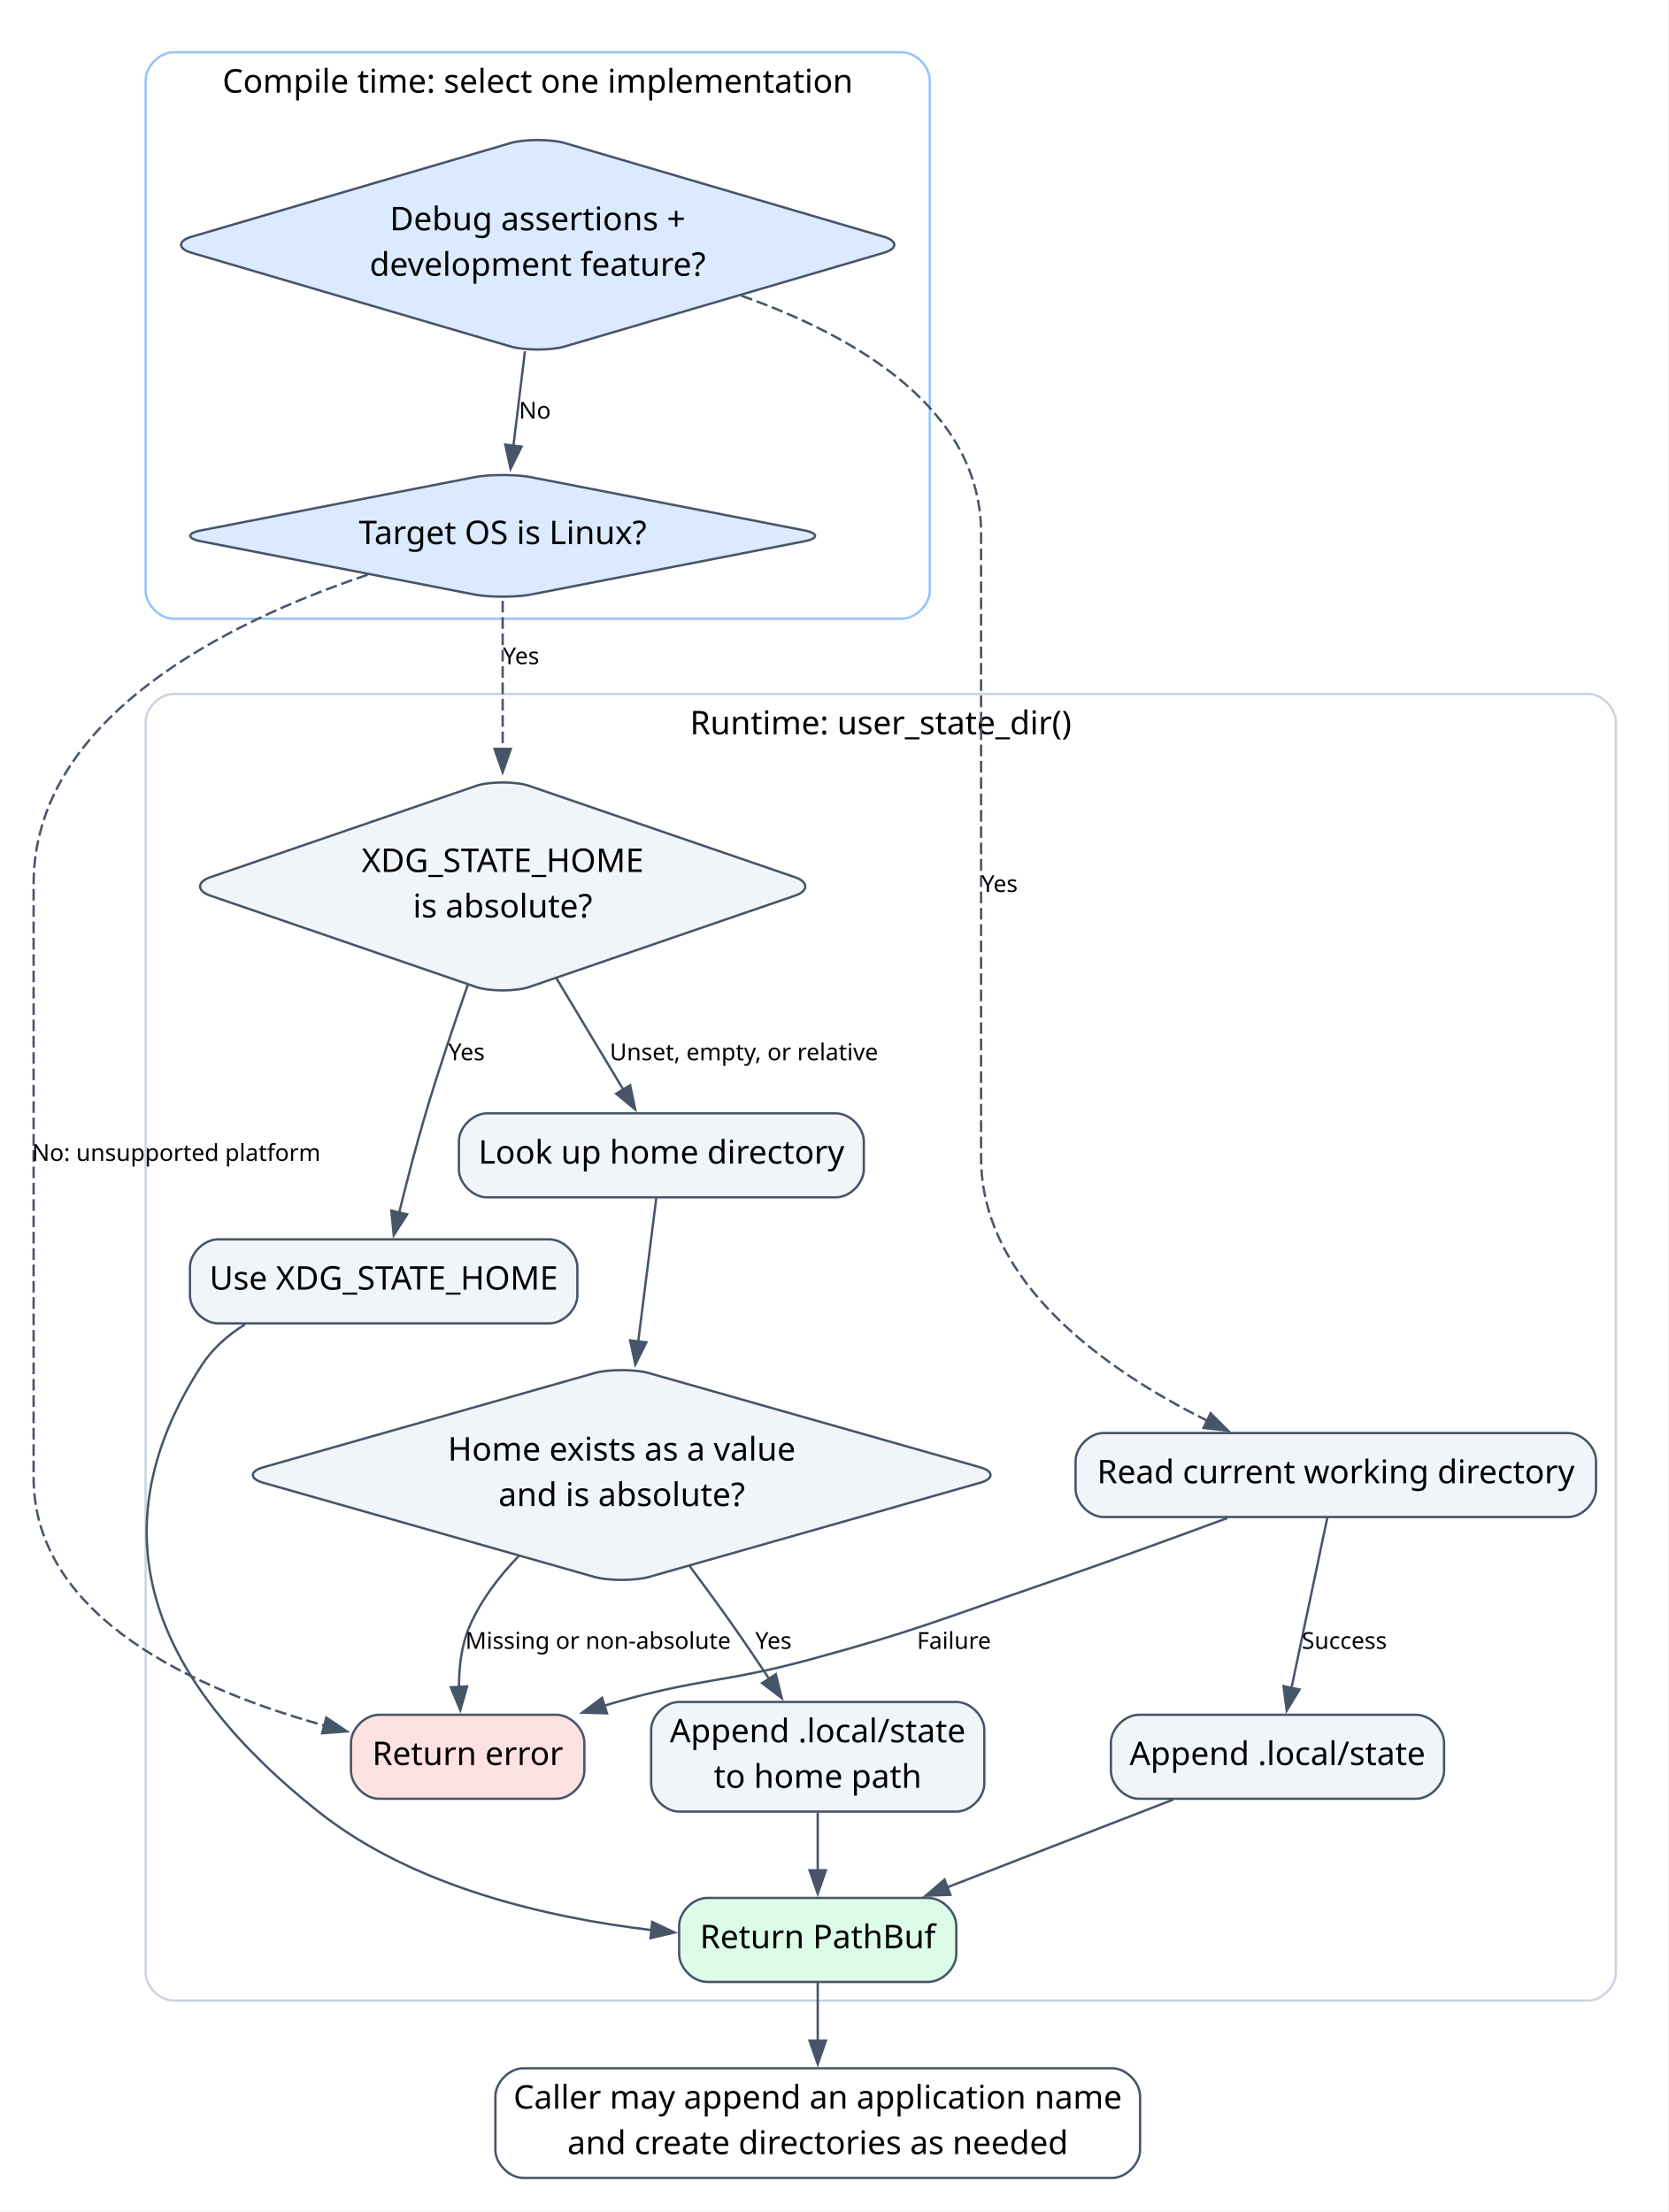
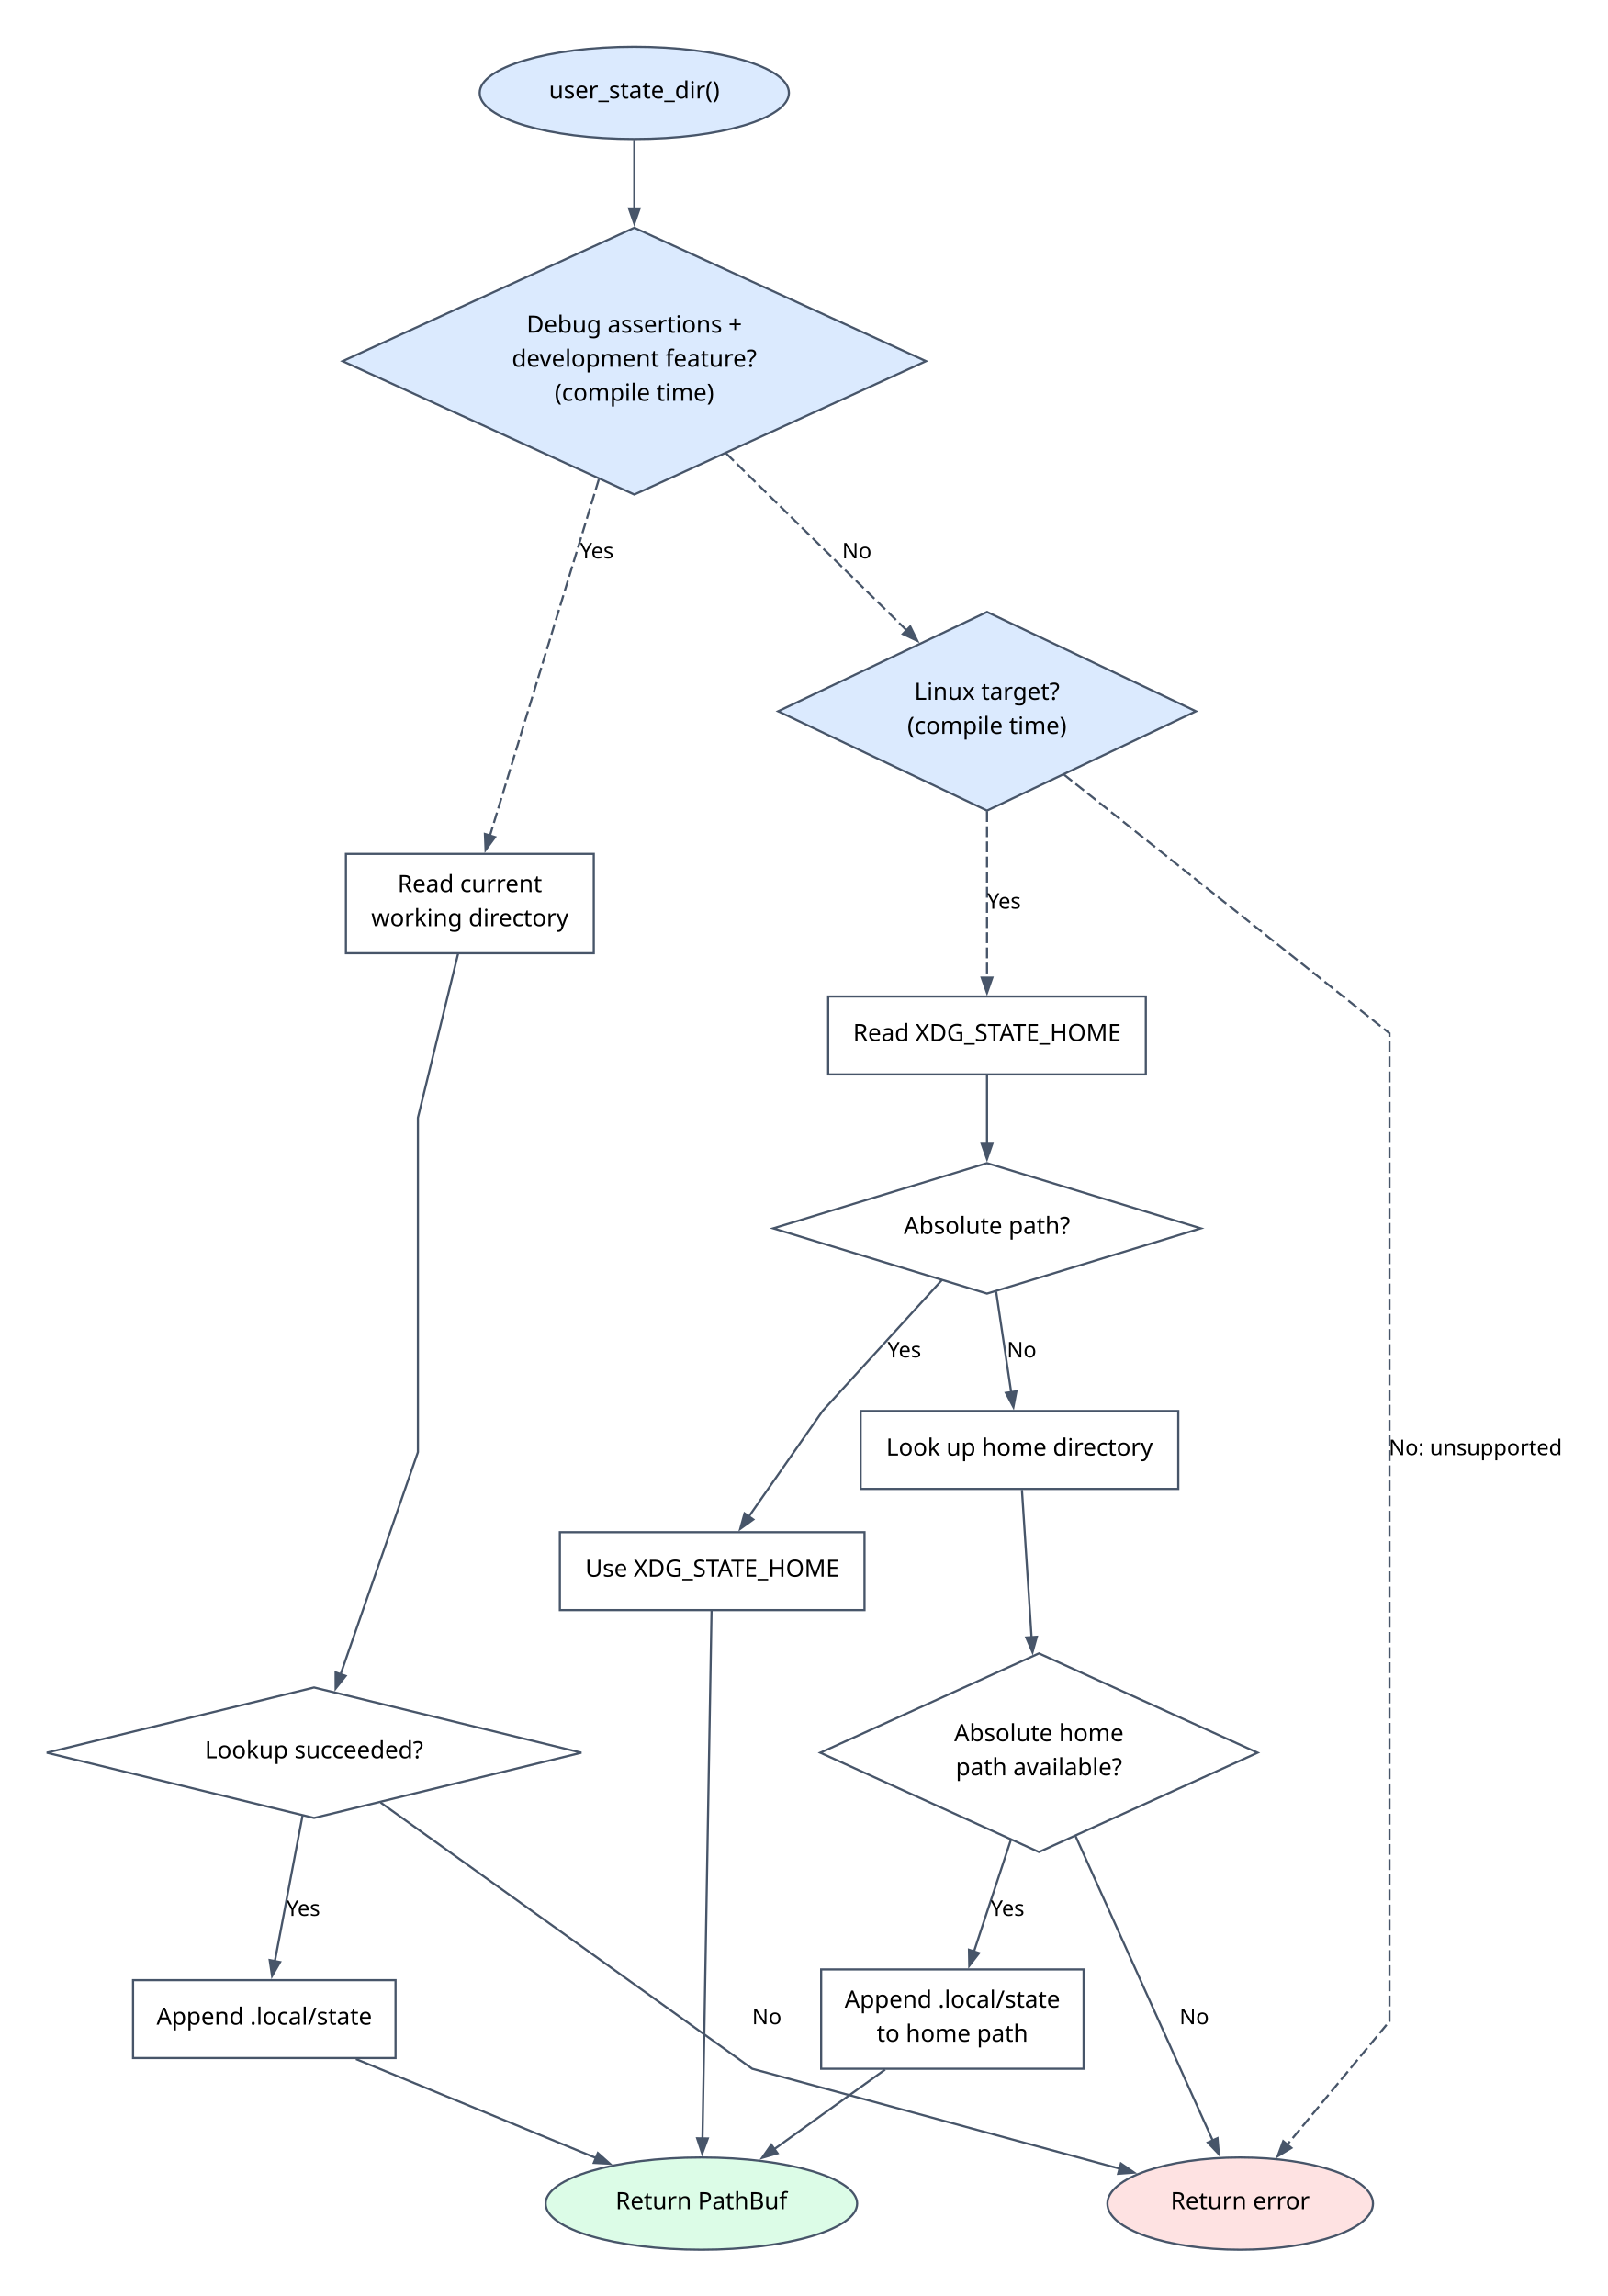
- <svg xmlns="http://www.w3.org/2000/svg" width="715pt" height="1264" viewBox="0 0 715 948">
-   <g class="graph" transform="translate(14.4 933.4)">
-     <path fill="#fff" d="M-14.4 14.4v-947.8h714.8V14.4z" />
-     <g class="cluster">
-       <path fill="#fff" stroke="#93c5fd" d="M60-668.25h312c6 0 12-6 12-12V-899c0-6-6-12-12-12H60c-6 0-12 6-12 12v218.75c0 6 6 12 12 12" />
-       <text xml:space="preserve" x="216" y="-893.7" font-family="sans-serif" font-size="14" text-anchor="middle">Compile time: select one implementation</text>
-     </g>
-     <g class="cluster">
-       <path fill="#fff" stroke="#cbd5e1" d="M60-76h606c6 0 12-6 12-12v-536c0-6-6-12-12-12H60c-6 0-12 6-12 12v536c0 6 6 12 12 12" />
-       <text xml:space="preserve" x="363" y="-618.7" font-family="sans-serif" font-size="14" text-anchor="middle">Runtime: user_state_dir()</text>
+ <svg xmlns="http://www.w3.org/2000/svg" width="743pt" height="1061pt" viewBox="0 0 743 1061">
+   <g class="graph" transform="translate(21.6 1039.63)">
+     <path fill="#fff" d="M-21.6 21.6v-1061.23h743.24V21.6z" />
+     <g class="node">
+       <ellipse cx="271.54" cy="-996.71" fill="#dbeafe" stroke="#475569" rx="71.45" ry="21.32" />
+       <text xml:space="preserve" x="271.54" y="-994.13" font-family="sans-serif" font-size="11" text-anchor="middle">user_state_dir()</text>
    </g>
    <g class="node">
-       <path fill="#dbeafe" stroke="#475569" d="M204.49-872.12 67.51-831.88c-5.75 1.69-5.75 5.07 0 6.76l136.98 40.24c5.75 1.69 17.27 1.69 23.02 0l136.98-40.24c5.75-1.69 5.75-5.07 0-6.76l-136.98-40.24c-5.75-1.69-17.27-1.69-23.02 0" />
-       <text xml:space="preserve" x="216" y="-834.7" font-family="sans-serif" font-size="14" text-anchor="middle">Debug assertions +</text>
-       <text xml:space="preserve" x="216" y="-815.2" font-family="sans-serif" font-size="14" text-anchor="middle">development feature?</text>
+       <path fill="#dbeafe" stroke="#475569" d="m271.54-934.39-134.79 61.65 134.79 61.65 134.79-61.65z" />
+       <text xml:space="preserve" x="271.54" y="-885.91" font-family="sans-serif" font-size="11" text-anchor="middle">Debug assertions +</text>
+       <text xml:space="preserve" x="271.54" y="-870.16" font-family="sans-serif" font-size="11" text-anchor="middle">development feature?</text>
+       <text xml:space="preserve" x="271.54" y="-854.41" font-family="sans-serif" font-size="11" text-anchor="middle">(compile time)</text>
+     </g>
+     <g class="edge">
+       <path fill="none" stroke="#475569" d="M271.54-975.02v31.75" />
+       <path fill="#475569" stroke="#475569" d="m273.99-943.3-2.45 7-2.45-7z" />
    </g>
    <g class="node">
-       <path fill="#dbeafe" stroke="#475569" d="M189.22-728.96 71.53-706.04c-5.89 1.14-5.89 3.44 0 4.58l117.69 22.92c5.89 1.14 17.67 1.14 23.56 0l117.69-22.92c5.89-1.14 5.89-3.44 0-4.58l-117.69-22.92c-5.89-1.14-17.67-1.14-23.56 0" />
-       <text xml:space="preserve" x="201" y="-700.2" font-family="sans-serif" font-size="14" text-anchor="middle">Target OS is Linux?</text>
+       <path fill="#dbeafe" stroke="#475569" d="M434.54-756.84 338-710.94l96.54 45.9 96.54-45.9z" />
+       <text xml:space="preserve" x="434.54" y="-716.24" font-family="sans-serif" font-size="11" text-anchor="middle">Linux target?</text>
+       <text xml:space="preserve" x="434.54" y="-700.49" font-family="sans-serif" font-size="11" text-anchor="middle">(compile time)</text>
    </g>
    <g class="edge">
-       <path fill="none" stroke="#475569" d="M210.54-782.84c-1.63 13.33-3.39 27.8-4.96 40.62" />
-       <path fill="#475569" stroke="#475569" d="m209.08-741.99-4.69 9.5-2.26-10.35z" />
-       <text xml:space="preserve" x="214.8" y="-754" font-family="sans-serif" font-size="10" text-anchor="middle">No</text>
+       <path fill="none" stroke="#475569" stroke-dasharray="5,2" d="M313.94-830.17c25.94 25.43 58.8 57.64 83.66 82.02" />
+       <path fill="#475569" stroke="#475569" d="m399.06-750.15 3.28 6.65-6.71-3.16z" />
+       <text xml:space="preserve" x="374.39" y="-781.59" font-family="sans-serif" font-size="10" text-anchor="middle">No</text>
    </g>
    <g class="node">
-       <path fill="#f1f5f9" stroke="#475569" d="M657.5-319.25h-199c-6 0-12 6-12 12v12c0 6 6 12 12 12h199c6 0 12-6 12-12v-12c0-6-6-12-12-12" />
-       <text xml:space="preserve" x="558" y="-297.7" font-family="sans-serif" font-size="14" text-anchor="middle">Read current working directory</text>
+       <path fill="#fff" stroke="#475569" d="M252.81-645.04H138.27v45.9h114.54z" />
+       <text xml:space="preserve" x="195.54" y="-627.39" font-family="sans-serif" font-size="11" text-anchor="middle">Read current</text>
+       <text xml:space="preserve" x="195.54" y="-611.64" font-family="sans-serif" font-size="11" text-anchor="middle">working directory</text>
    </g>
    <g class="edge">
-       <path fill="none" stroke="#475569" stroke-dasharray="5,2" d="M303.21-806.69C353.16-789 406-757.77 406-704.75v267.5c0 53.59 53.46 91.1 96.98 112.75" />
-       <path fill="#475569" stroke="#475569" d="m504.34-327.73 7.51 7.48-10.53-1.16z" />
-       <text xml:space="preserve" x="413.88" y="-551.12" font-family="sans-serif" font-size="10" text-anchor="middle">Yes</text>
+       <path fill="none" stroke="#475569" stroke-dasharray="5,2" d="M255.14-818.09c-15.39 50.35-37.86 123.87-50.35 164.74" />
+       <path fill="#475569" stroke="#475569" d="m207.19-652.81-4.39 5.98-.3-7.41z" />
+       <text xml:space="preserve" x="254.22" y="-781.59" font-family="sans-serif" font-size="10" text-anchor="middle">Yes</text>
    </g>
    <g class="node">
-       <path fill="#f1f5f9" stroke="#475569" d="M189.65-596.6 75.6-557.4c-5.68 1.95-5.68 5.85 0 7.8l114.05 39.2c5.68 1.95 17.02 1.95 22.7 0l114.05-39.2c5.68-1.95 5.68-5.85 0-7.8l-114.05-39.2c-5.68-1.95-17.02-1.95-22.7 0" />
-       <text xml:space="preserve" x="201" y="-559.7" font-family="sans-serif" font-size="14" text-anchor="middle">XDG_STATE_HOME</text>
-       <text xml:space="preserve" x="201" y="-540.2" font-family="sans-serif" font-size="14" text-anchor="middle">is absolute?</text>
+       <path fill="#fff" stroke="#475569" d="M507.93-579.14H361.14v36h146.79z" />
+       <text xml:space="preserve" x="434.54" y="-558.56" font-family="sans-serif" font-size="11" text-anchor="middle">Read XDG_STATE_HOME</text>
    </g>
    <g class="edge">
-       <path fill="none" stroke="#475569" stroke-dasharray="5,2" d="M201-675.9v63.7" />
-       <path fill="#475569" stroke="#475569" d="m204.5-612.46-3.5 10-3.5-10z" />
-       <text xml:space="preserve" x="208.88" y="-648.75" font-family="sans-serif" font-size="10" text-anchor="middle">Yes</text>
+       <path fill="none" stroke="#475569" stroke-dasharray="5,2" d="M434.54-664.79v77" />
+       <path fill="#475569" stroke="#475569" d="m436.99-587.85-2.45 7-2.45-7z" />
+       <text xml:space="preserve" x="442.41" y="-619.71" font-family="sans-serif" font-size="10" text-anchor="middle">Yes</text>
    </g>
    <g class="node">
-       <path fill="#fee2e2" stroke="#475569" d="M224-198.5h-76c-6 0-12 6-12 12v12c0 6 6 12 12 12h76c6 0 12-6 12-12v-12c0-6-6-12-12-12" />
-       <text xml:space="preserve" x="186" y="-176.95" font-family="sans-serif" font-size="14" text-anchor="middle">Return error</text>
+       <ellipse cx="551.54" cy="-21.32" fill="#fee2e2" stroke="#475569" rx="61.37" ry="21.32" />
+       <text xml:space="preserve" x="551.54" y="-18.74" font-family="sans-serif" font-size="11" text-anchor="middle">Return error</text>
    </g>
    <g class="edge">
-       <path fill="none" stroke="#475569" stroke-dasharray="5,2" d="M143.13-687.08C83.75-667.07 0-626.15 0-554.5v254.25c0 60.39 70.53 91.44 124.73 106.38" />
-       <path fill="#475569" stroke="#475569" d="m125.41-197.31 8.79 5.92-10.56.85z" />
-       <text xml:space="preserve" x="61.12" y="-435.88" font-family="sans-serif" font-size="10" text-anchor="middle">No: unsupported platform</text>
+       <path fill="none" stroke="#475569" stroke-dasharray="5,2" d="M469.96-681.79c53.97 42.88 150.58 119.65 150.58 119.65v456.55s-27.17 32.79-47.41 57.22" />
+       <path fill="#475569" stroke="#475569" d="m575.21-47.05-6.35 3.83 2.58-6.95z" />
+       <text xml:space="preserve" x="660.29" y="-367.21" font-family="sans-serif" font-size="10" text-anchor="middle">No: unsupported</text>
    </g>
    <g class="node">
-       <path fill="#f1f5f9" stroke="#475569" d="M592.38-198.5H473.62c-6 0-12 6-12 12v12c0 6 6 12 12 12h118.76c6 0 12-6 12-12v-12c0-6-6-12-12-12" />
-       <text xml:space="preserve" x="533" y="-176.95" font-family="sans-serif" font-size="14" text-anchor="middle">Append .local/state</text>
+       <path fill="#fff" stroke="#475569" d="M123.54-259.84 0-229.69l123.54 30.15 123.54-30.15z" />
+       <text xml:space="preserve" x="123.54" y="-227.11" font-family="sans-serif" font-size="11" text-anchor="middle">Lookup succeeded?</text>
    </g>
    <g class="edge">
-       <path fill="none" stroke="#475569" d="M554.36-282.98c-4.03 19.17-10.61 50.41-15.4 73.17" />
-       <path fill="#475569" stroke="#475569" d="m542.44-209.33-5.49 9.06-1.36-10.51z" />
-       <text xml:space="preserve" x="561.63" y="-226.75" font-family="sans-serif" font-size="10" text-anchor="middle">Success</text>
+       <path fill="none" stroke="#475569" d="m190.09-598.86-18.55 75.72v154.55L135.76-265.8" />
+       <path fill="#475569" stroke="#475569" d="m138.14-265.17-4.62 5.81-.01-7.42z" />
+     </g>
+     <g class="node">
+       <path fill="#fff" stroke="#475569" d="M161.19-124.59H39.89v36h121.3z" />
+       <text xml:space="preserve" x="100.54" y="-104.01" font-family="sans-serif" font-size="11" text-anchor="middle">Append .local/state</text>
    </g>
    <g class="edge">
-       <path fill="none" stroke="#475569" d="M511.48-282.79c-23.72 8.78-53.05 19.46-79.48 28.54-44.16 15.18-54.92 20.06-100 32.25-36.02 9.74-46.11 7.79-82 18-1.83.52-3.68 1.06-5.55 1.63" />
-       <path fill="#475569" stroke="#475569" d="m245.71-199.1-10.59-.33 8.48-6.35z" />
-       <text xml:space="preserve" x="394.39" y="-226.75" font-family="sans-serif" font-size="10" text-anchor="middle">Failure</text>
+       <path fill="none" stroke="#475569" d="M118.21-200.6c-3.87 20.33-9.04 47.59-12.79 67.34" />
+       <path fill="#475569" stroke="#475569" d="m107.85-132.94-3.71 6.42-1.1-7.34z" />
+       <text xml:space="preserve" x="118.54" y="-154.29" font-family="sans-serif" font-size="10" text-anchor="middle">Yes</text>
+     </g>
+     <g class="edge">
+       <path fill="none" stroke="#475569" d="M154.3-206.66c56.64 40.58 171.74 123.02 171.74 123.02s103.23 28.07 170 46.23" />
+       <path fill="#475569" stroke="#475569" d="m496.42-39.85 6.11 4.2-7.4.53z" />
+       <text xml:space="preserve" x="332.79" y="-104.21" font-family="sans-serif" font-size="10" text-anchor="middle">No</text>
    </g>
    <g class="node">
-       <path fill="#dcfce7" stroke="#475569" d="M383.38-120h-94.76c-6 0-12 6-12 12v12c0 6 6 12 12 12h94.76c6 0 12-6 12-12v-12c0-6-6-12-12-12" />
-       <text xml:space="preserve" x="336" y="-98.45" font-family="sans-serif" font-size="14" text-anchor="middle">Return PathBuf</text>
+       <ellipse cx="302.54" cy="-21.32" fill="#dcfce7" stroke="#475569" rx="71.98" ry="21.32" />
+       <text xml:space="preserve" x="302.54" y="-18.74" font-family="sans-serif" font-size="11" text-anchor="middle">Return PathBuf</text>
    </g>
    <g class="edge">
-       <path fill="none" stroke="#475569" d="M488.3-162.14c-28.74 11.16-66.29 25.74-96.92 37.63" />
-       <path fill="#475569" stroke="#475569" d="m392.87-121.33-10.59.36 8.05-6.88z" />
+       <path fill="none" stroke="#475569" d="M142.89-88.13c32.48 13.39 77.34 31.88 111.25 45.86" />
+       <path fill="#475569" stroke="#475569" d="m254.69-44.69 5.54 4.93-7.4-.4z" />
    </g>
    <g class="node">
-       <path fill="#f1f5f9" stroke="#475569" d="M221-402.25H79c-6 0-12 6-12 12v12c0 6 6 12 12 12h142c6 0 12-6 12-12v-12c0-6-6-12-12-12" />
-       <text xml:space="preserve" x="150" y="-380.7" font-family="sans-serif" font-size="14" text-anchor="middle">Use XDG_STATE_HOME</text>
+       <path fill="#fff" stroke="#475569" d="m434.54-502.14-98.79 30.15 98.79 30.15 98.79-30.15z" />
+       <text xml:space="preserve" x="434.54" y="-469.41" font-family="sans-serif" font-size="11" text-anchor="middle">Absolute path?</text>
    </g>
    <g class="edge">
-       <path fill="none" stroke="#475569" d="M186.12-511.52c-5.95 17-12.68 36.98-18.12 55.27-4.14 13.9-8.16 29.51-11.35 42.55" />
-       <path fill="#475569" stroke="#475569" d="m160.07-412.95-5.74 8.9-1.07-10.54z" />
-       <text xml:space="preserve" x="185.52" y="-479" font-family="sans-serif" font-size="10" text-anchor="middle">Yes</text>
+       <path fill="none" stroke="#475569" d="M434.54-542.92v32" />
+       <path fill="#475569" stroke="#475569" d="m436.99-511.05-2.45 7-2.45-7z" />
    </g>
    <g class="node">
-       <path fill="#f1f5f9" stroke="#475569" d="M343.75-456.25h-149.5c-6 0-12 6-12 12v12c0 6 6 12 12 12h149.5c6 0 12-6 12-12v-12c0-6-6-12-12-12" />
-       <text xml:space="preserve" x="269" y="-434.7" font-family="sans-serif" font-size="14" text-anchor="middle">Look up home directory</text>
+       <path fill="#fff" stroke="#475569" d="M377.93-331.59H237.14v36h140.79z" />
+       <text xml:space="preserve" x="307.54" y="-311.01" font-family="sans-serif" font-size="11" text-anchor="middle">Use XDG_STATE_HOME</text>
    </g>
    <g class="edge">
-       <path fill="none" stroke="#475569" d="M224.02-514.16c9.43 15.7 20.11 33.5 28.7 47.8" />
-       <path fill="#475569" stroke="#475569" d="m255.63-468.31 2.15 10.38-8.15-6.77z" />
-       <text xml:space="preserve" x="304.38" y="-479" font-family="sans-serif" font-size="10" text-anchor="middle">Unset, empty, or relative</text>
+       <path fill="none" stroke="#475569" d="M413.77-448.2c-22.5 24.69-55.23 60.61-55.23 60.61s-19.24 27.54-34.08 48.79" />
+       <path fill="#475569" stroke="#475569" d="m326.51-337.46-6.02 4.33 2-7.14z" />
+       <text xml:space="preserve" x="396.33" y="-412.34" font-family="sans-serif" font-size="10" text-anchor="middle">Yes</text>
+     </g>
+     <g class="node">
+       <path fill="#fff" stroke="#475569" d="M522.93-387.59H376.14v36h146.79z" />
+       <text xml:space="preserve" x="449.54" y="-367.01" font-family="sans-serif" font-size="11" text-anchor="middle">Look up home directory</text>
    </g>
    <g class="edge">
-       <path fill="none" stroke="#475569" d="M90.59-365.79c-7.35 4.56-13.91 10.31-18.59 17.54C24.26-274.5 53.22-211.66 122-157c40.51 32.2 97.84 45.45 142.96 50.79" />
-       <path fill="#475569" stroke="#475569" d="m265.08-109.72 9.57 4.54-10.31 2.42z" />
+       <path fill="none" stroke="#475569" d="M438.76-442.75c2.18 14.6 4.82 32.29 6.95 46.5" />
+       <path fill="#475569" stroke="#475569" d="m448.12-396.69-1.39 7.28-3.46-6.56z" />
+       <text xml:space="preserve" x="450.57" y="-412.34" font-family="sans-serif" font-size="10" text-anchor="middle">No</text>
+     </g>
+     <g class="edge">
+       <path fill="none" stroke="#475569" d="M307.24-295.3c-.83 48.16-3.17 184.23-4.2 244.1" />
+       <path fill="#475569" stroke="#475569" d="m305.49-51.41-2.57 6.96-2.33-7.04z" />
    </g>
    <g class="node">
-       <path fill="#f1f5f9" stroke="#475569" d="M240.46-344.97 98.29-304.53c-5.77 1.64-5.77 4.92 0 6.56l142.17 40.44c5.77 1.64 17.31 1.64 23.08 0l142.17-40.44c5.77-1.64 5.77-4.92 0-6.56l-142.17-40.44c-5.77-1.64-17.31-1.64-23.08 0" />
-       <text xml:space="preserve" x="252" y="-307.45" font-family="sans-serif" font-size="14" text-anchor="middle">Home exists as a value</text>
-       <text xml:space="preserve" x="252" y="-287.95" font-family="sans-serif" font-size="14" text-anchor="middle">and is absolute?</text>
+       <path fill="#fff" stroke="#475569" d="m458.54-275.59-101.04 45.9 101.04 45.9 101.04-45.9z" />
+       <text xml:space="preserve" x="458.54" y="-234.99" font-family="sans-serif" font-size="11" text-anchor="middle">Absolute home</text>
+       <text xml:space="preserve" x="458.54" y="-219.24" font-family="sans-serif" font-size="11" text-anchor="middle">path available?</text>
    </g>
    <g class="edge">
-       <path fill="none" stroke="#475569" d="M266.81-419.88c-1.96 15.59-4.95 39.34-7.73 61.43" />
-       <path fill="#475569" stroke="#475569" d="m262.56-358.09-4.72 9.49-2.23-10.36z" />
+       <path fill="none" stroke="#475569" d="M450.68-351.12c1.12 17.11 2.88 44.06 4.45 68.13" />
+       <path fill="#475569" stroke="#475569" d="m457.56-283.27-1.99 7.14-2.9-6.82z" />
    </g>
    <g class="node">
-       <path fill="#f1f5f9" stroke="#475569" d="M395.38-204H276.62c-6 0-12 6-12 12v23c0 6 6 12 12 12h118.76c6 0 12-6 12-12v-23c0-6-6-12-12-12" />
-       <text xml:space="preserve" x="336" y="-186.7" font-family="sans-serif" font-size="14" text-anchor="middle">Append .local/state</text>
-       <text xml:space="preserve" x="336" y="-167.2" font-family="sans-serif" font-size="14" text-anchor="middle">to home path</text>
+       <path fill="#fff" stroke="#475569" d="M479.18-129.54H357.89v45.9h121.29z" />
+       <text xml:space="preserve" x="418.54" y="-111.89" font-family="sans-serif" font-size="11" text-anchor="middle">Append .local/state</text>
+       <text xml:space="preserve" x="418.54" y="-96.14" font-family="sans-serif" font-size="11" text-anchor="middle">to home path</text>
    </g>
    <g class="edge">
-       <path fill="none" stroke="#475569" d="M281.07-262.29c6.34 8.5 12.94 17.52 18.93 26.04 5.1 7.26 10.44 15.19 15.4 22.69" />
-       <path fill="#475569" stroke="#475569" d="m318.04-215.9 2.55 10.28-8.4-6.45z" />
-       <text xml:space="preserve" x="317.03" y="-226.75" font-family="sans-serif" font-size="10" text-anchor="middle">Yes</text>
+       <path fill="none" stroke="#475569" d="M445.55-189.37c-5.55 16.82-11.94 36.14-17.1 51.78" />
+       <path fill="#475569" stroke="#475569" d="m430.87-137.09-4.53 5.87-.13-7.41z" />
+       <text xml:space="preserve" x="444.02" y="-154.29" font-family="sans-serif" font-size="10" text-anchor="middle">Yes</text>
    </g>
    <g class="edge">
-       <path fill="none" stroke="#475569" d="M207.96-266.61c-8.58 8.86-16.4 19.13-21.21 30.36-3.45 8.05-4.51 17.4-4.46 26.07" />
-       <path fill="#475569" stroke="#475569" d="m185.77-210.67-2.92 10.19-4.07-9.79z" />
-       <text xml:space="preserve" x="241.88" y="-226.75" font-family="sans-serif" font-size="10" text-anchor="middle">Missing or non-absolute</text>
+       <path fill="none" stroke="#475569" d="M475.38-191.32c18.33 40.67 47.2 104.74 63.63 141.19" />
+       <path fill="#475569" stroke="#475569" d="m541.05-51.56.64 7.39-5.11-5.37z" />
+       <text xml:space="preserve" x="530.31" y="-104.21" font-family="sans-serif" font-size="10" text-anchor="middle">No</text>
    </g>
    <g class="edge">
-       <path fill="none" stroke="#475569" d="M336-156.55v24.83" />
-       <path fill="#475569" stroke="#475569" d="m339.5-131.85-3.5 10-3.5-10z" />
-     </g>
-     <g class="node">
-       <path fill="#fff" stroke="#475569" d="M462.12-47H209.88c-6 0-12 6-12 12v23c0 6 6 12 12 12h252.24c6 0 12-6 12-12v-23c0-6-6-12-12-12" />
-       <text xml:space="preserve" x="336" y="-29.7" font-family="sans-serif" font-size="14" text-anchor="middle">Caller may append an application name</text>
-       <text xml:space="preserve" x="336" y="-10.2" font-family="sans-serif" font-size="14" text-anchor="middle">and create directories as needed</text>
-     </g>
-     <g class="edge">
-       <path fill="none" stroke="#475569" d="M336-83.64v24.91" />
-       <path fill="#475569" stroke="#475569" d="m339.5-58.82-3.5 10-3.5-10z" />
+       <path fill="none" stroke="#475569" d="M387.45-83.27C371.6-71.89 352.3-58.04 336.1-46.41" />
+       <path fill="#475569" stroke="#475569" d="m337.72-44.56-7.12 2.1 4.26-6.08z" />
    </g>
  </g>
</svg>
